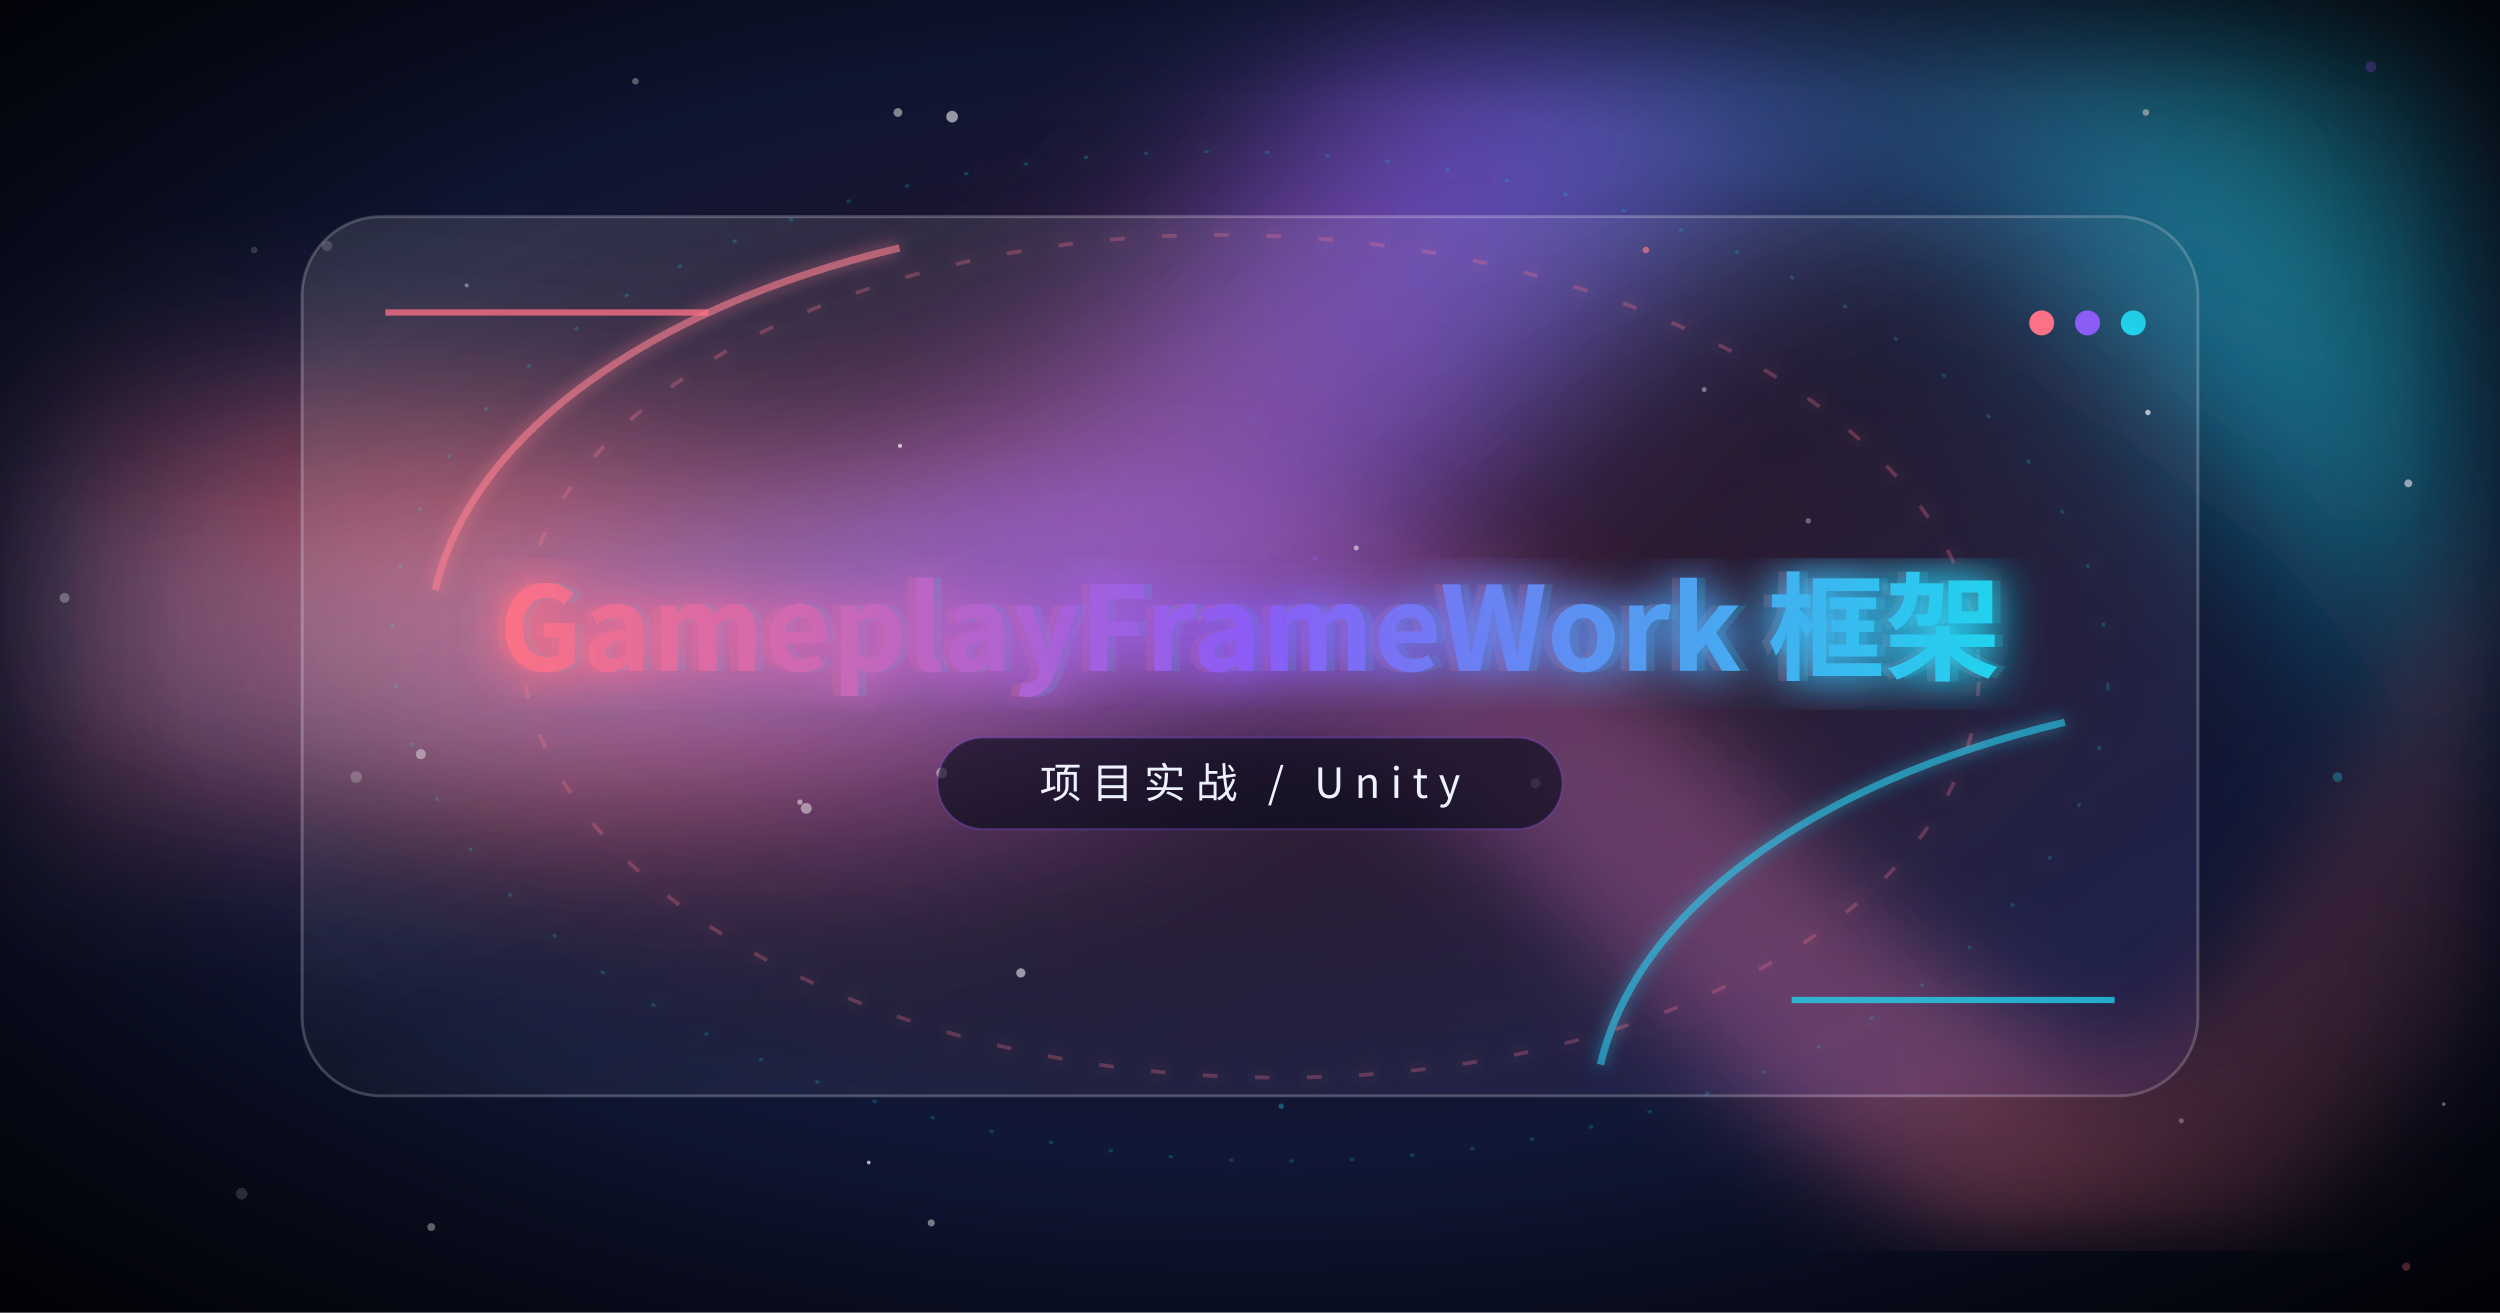
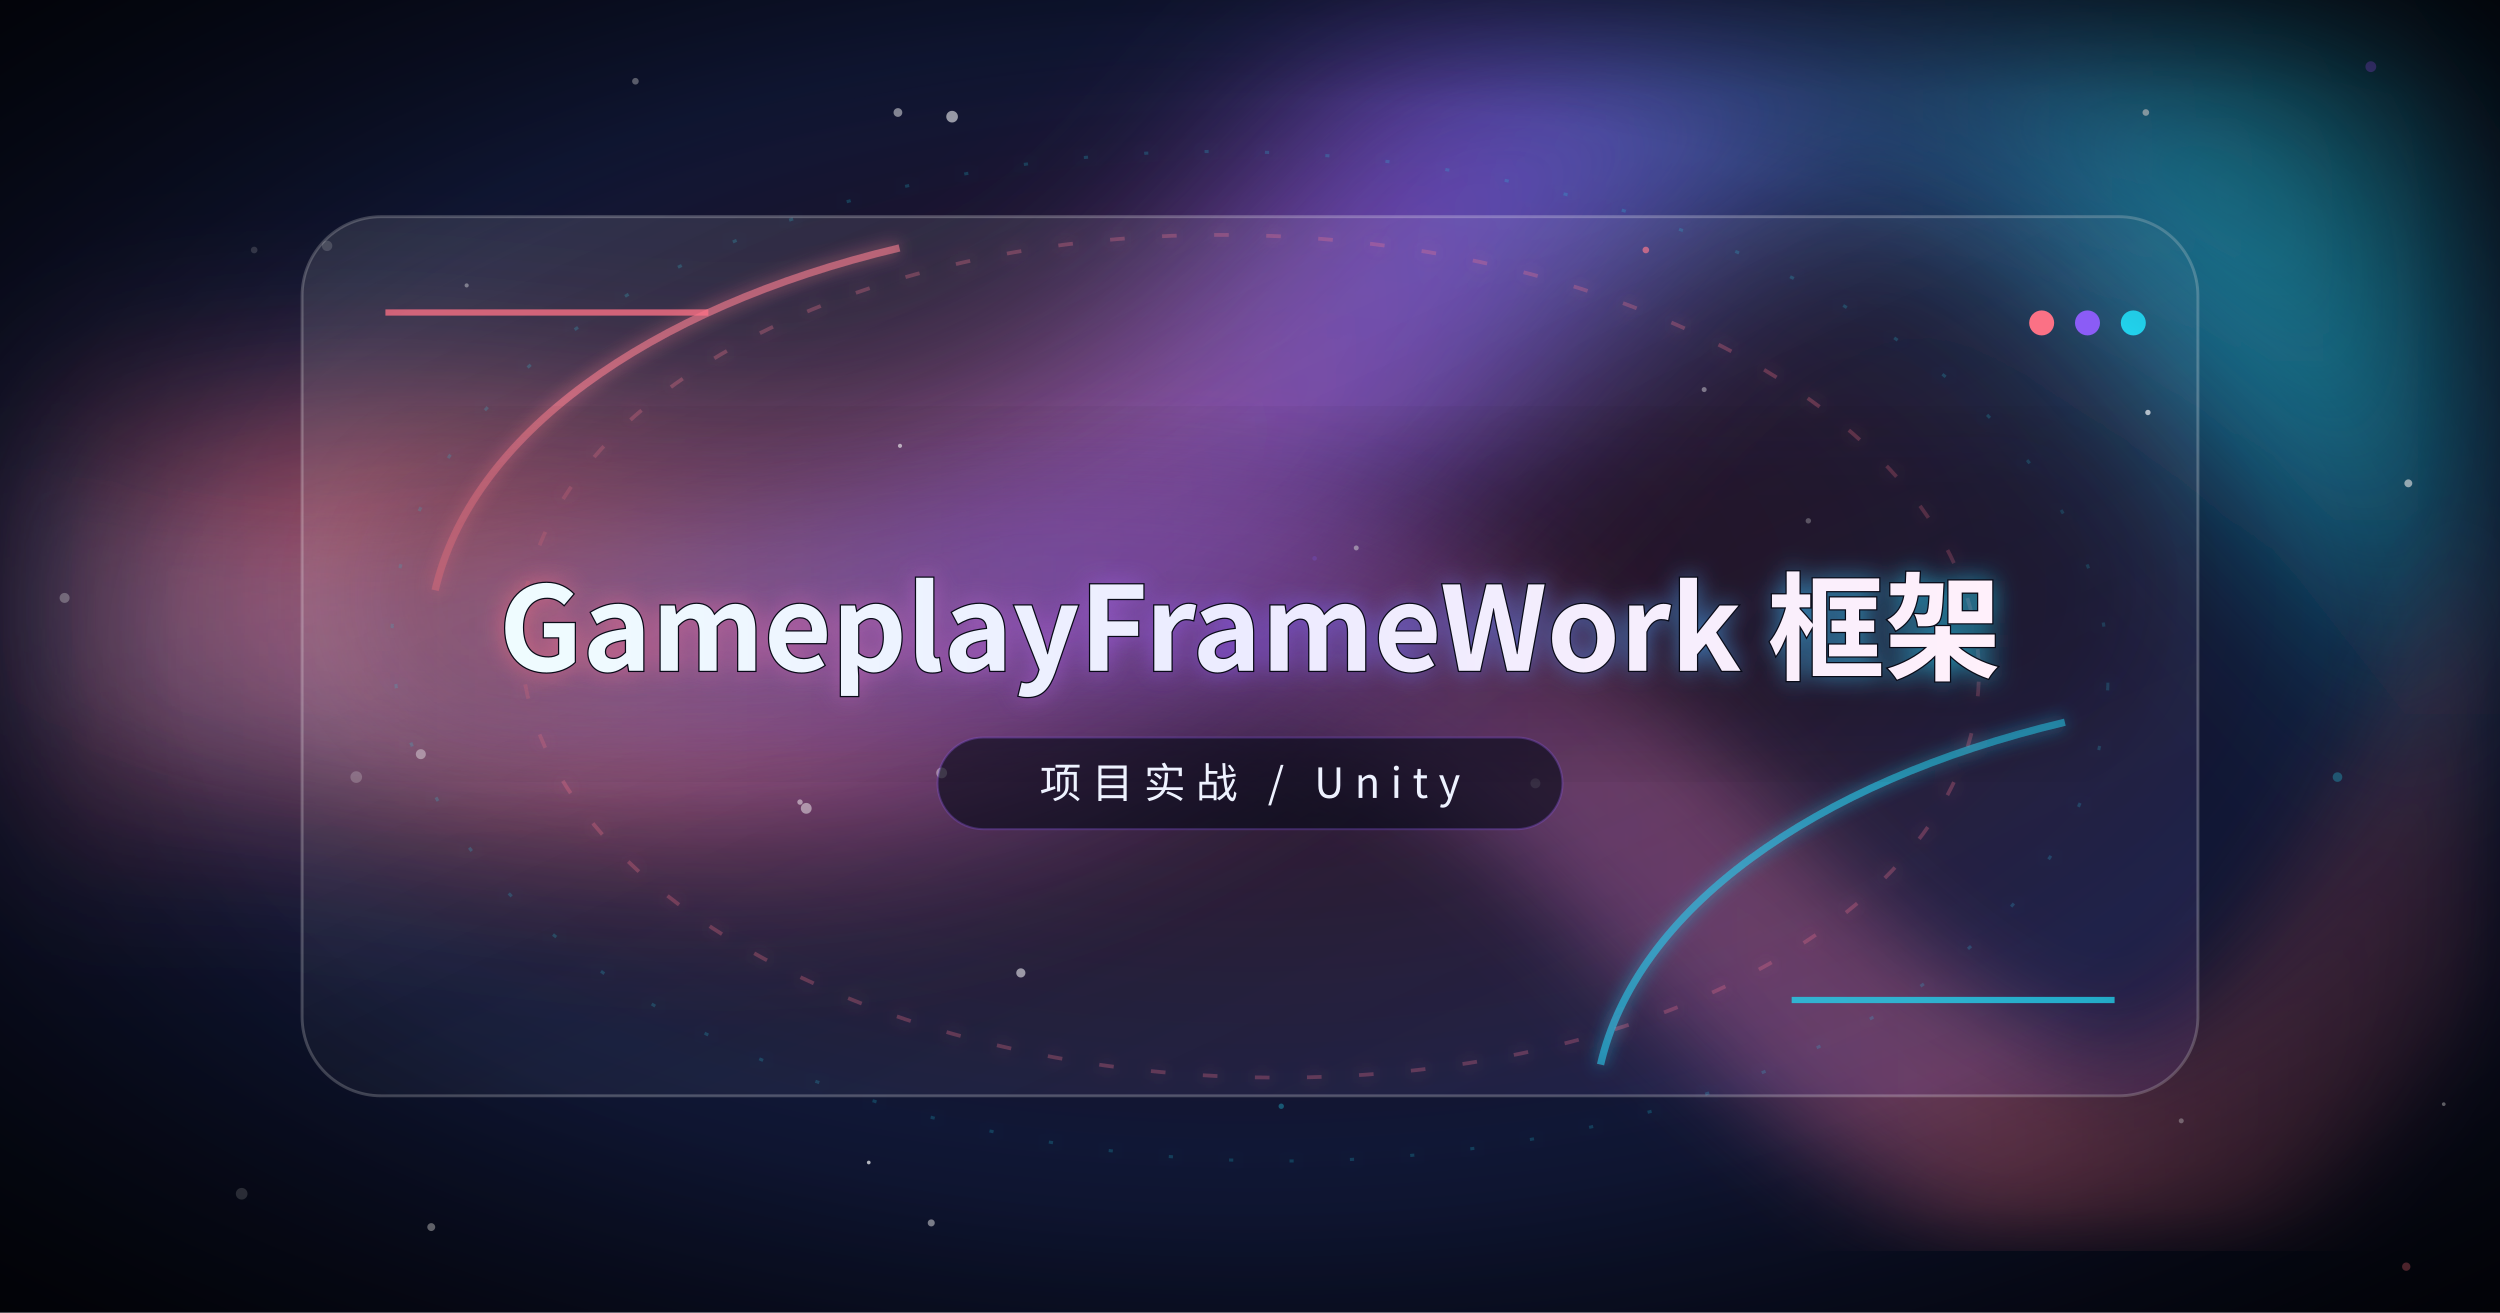
<svg xmlns="http://www.w3.org/2000/svg" width="1200" height="630" viewBox="0 0 1200 630">
  <defs>
    <radialGradient id="bg" cx="50%" cy="45%" r="82%">
      <stop stop-color="#2d0c1c" />
      <stop offset=".52" stop-color="#101735" />
      <stop offset="1" stop-color="#02030a" />
    </radialGradient>
    <linearGradient id="auroraA" x1="0" y1="0" x2="1" y2="0">
      <stop stop-color="#fb7185" stop-opacity="0" />
      <stop offset=".25" stop-color="#fb7185" stop-opacity=".82" />
      <stop offset=".56" stop-color="#8b5cf6" stop-opacity=".70" />
      <stop offset=".82" stop-color="#22d3ee" stop-opacity=".72" />
      <stop offset="1" stop-color="#22d3ee" stop-opacity="0" />
    </linearGradient>
    <linearGradient id="auroraB" x1="0" y1="0" x2="1" y2="0">
      <stop stop-color="#22d3ee" stop-opacity="0" />
      <stop offset=".42" stop-color="#8b5cf6" stop-opacity=".56" />
      <stop offset=".75" stop-color="#fb7185" stop-opacity=".58" />
      <stop offset="1" stop-color="#fb7185" stop-opacity="0" />
    </linearGradient>
-     <linearGradient id="titleGradient" x1="0" y1="0" x2="1" y2="0">
+     <linearGradient id="neonGradient" x1="0" y1="0" x2="1" y2="0">
      <stop stop-color="#fb7185" />
      <stop offset=".5" stop-color="#8b5cf6" />
      <stop offset="1" stop-color="#22d3ee" />
+     </linearGradient>
+     <linearGradient id="titleGradient" x1="0" y1="0" x2="1" y2="0">
+       <stop stop-color="#effcff" />
+       <stop offset=".5" stop-color="#ecebff" />
+       <stop offset="1" stop-color="#fff0fb" />
    </linearGradient>
    <linearGradient id="prismGradient" x1="0" y1="0" x2="1" y2="1">
      <stop stop-color="#fb7185" stop-opacity=".48" />
      <stop offset=".5" stop-color="#8b5cf6" stop-opacity=".10" />
      <stop offset="1" stop-color="#22d3ee" stop-opacity=".44" />
    </linearGradient>
    <linearGradient id="glassGradient" x1="0" y1="0" x2="1" y2="1">
      <stop stop-color="#fff" stop-opacity=".13" />
      <stop offset=".48" stop-color="#fff" stop-opacity=".035" />
      <stop offset="1" stop-color="#8b5cf6" stop-opacity=".12" />
    </linearGradient>
    <filter id="blur48">
      <feGaussianBlur stdDeviation="48" />
    </filter>
    <filter id="blur22">
      <feGaussianBlur stdDeviation="22" />
    </filter>
    <filter id="lineGlow">
      <feGaussianBlur stdDeviation="4" result="b" />
      <feMerge>
        <feMergeNode in="b" />
        <feMergeNode in="SourceGraphic" />
      </feMerge>
    </filter>
    <filter id="softGlow">
      <feGaussianBlur stdDeviation="3" result="b" />
      <feMerge>
        <feMergeNode in="b" />
        <feMergeNode in="SourceGraphic" />
      </feMerge>
    </filter>
-     <filter id="titleGlow">
-       <feGaussianBlur stdDeviation="11" result="b1" />
-       <feGaussianBlur stdDeviation="3" result="b2" />
-       <feMerge>
-         <feMergeNode in="b1" />
-         <feMergeNode in="b2" />
-         <feMergeNode in="SourceGraphic" />
-       </feMerge>
+     <filter id="titleGlow" x="-30%" y="-50%" width="160%" height="200%">
+       <feGaussianBlur stdDeviation="6" />
    </filter>
    <radialGradient id="vignette" cx="50%" cy="50%" r="73%">
      <stop offset=".58" stop-color="#000" stop-opacity="0" />
      <stop offset="1" stop-color="#000" stop-opacity=".70" />
    </radialGradient>
  </defs>
  <rect width="1200" height="630" fill="url(#bg)" />
  <path d="M-160 452 C100 70 360 520 660 149 S1060 90 1360 427" fill="none" stroke="url(#auroraA)" stroke-width="172" filter="url(#blur48)" opacity=".94" />
  <path d="M-100 202 C220 500 500 90 800 413 S1110 465 1320 140" fill="none" stroke="url(#auroraB)" stroke-width="105" filter="url(#blur22)" opacity=".64" />
  <circle cx="790" cy="120" r="1.6" fill="#fb7185" opacity="0.67" />
  <circle cx="818" cy="187" r="1.2" fill="#ffffff" opacity="0.39" />
  <circle cx="31" cy="287" r="2.4" fill="#ffffff" opacity="0.32" />
  <circle cx="432" cy="214" r="1.0" fill="#ffffff" opacity="0.67" />
  <circle cx="224" cy="137" r="1.0" fill="#ffffff" opacity="0.36" />
  <circle cx="615" cy="531" r="1.3" fill="#22d3ee" opacity="0.35" />
  <circle cx="202" cy="362" r="2.4" fill="#ffffff" opacity="0.41" />
  <circle cx="431" cy="54" r="2.1" fill="#ffffff" opacity="0.49" />
  <circle cx="1031" cy="198" r="1.3" fill="#ffffff" opacity="0.67" />
  <circle cx="116" cy="573" r="2.8" fill="#ffffff" opacity="0.22" />
  <circle cx="631" cy="268" r="1.1" fill="#8b5cf6" opacity="0.33" />
  <circle cx="387" cy="388" r="2.6" fill="#ffffff" opacity="0.46" />
  <circle cx="384" cy="385" r="1.3" fill="#ffffff" opacity="0.47" />
  <circle cx="1173" cy="530" r="0.9" fill="#ffffff" opacity="0.55" />
  <circle cx="122" cy="120" r="1.6" fill="#ffffff" opacity="0.18" />
  <circle cx="1155" cy="608" r="2.0" fill="#fb7185" opacity="0.62" />
  <circle cx="452" cy="371" r="2.6" fill="#ffffff" opacity="0.43" />
  <circle cx="651" cy="263" r="1.2" fill="#ffffff" opacity="0.52" />
  <circle cx="171" cy="373" r="2.8" fill="#ffffff" opacity="0.21" />
  <circle cx="1047" cy="538" r="1.2" fill="#ffffff" opacity="0.38" />
  <circle cx="1122" cy="373" r="2.3" fill="#22d3ee" opacity="0.32" />
  <circle cx="490" cy="467" r="2.2" fill="#ffffff" opacity="0.55" />
  <circle cx="447" cy="587" r="1.7" fill="#ffffff" opacity="0.48" />
  <circle cx="737" cy="376" r="2.4" fill="#ffffff" opacity="0.27" />
  <circle cx="1030" cy="54" r="1.6" fill="#ffffff" opacity="0.67" />
  <circle cx="1138" cy="32" r="2.6" fill="#8b5cf6" opacity="0.59" />
  <circle cx="305" cy="39" r="1.6" fill="#ffffff" opacity="0.39" />
  <circle cx="207" cy="589" r="1.9" fill="#ffffff" opacity="0.49" />
  <circle cx="1156" cy="232" r="1.9" fill="#ffffff" opacity="0.63" />
  <circle cx="457" cy="56" r="2.8" fill="#ffffff" opacity="0.57" />
  <circle cx="384" cy="290" r="0.9" fill="#fb7185" opacity="0.37" />
  <circle cx="157" cy="118" r="2.5" fill="#ffffff" opacity="0.18" />
  <circle cx="417" cy="558" r="0.9" fill="#ffffff" opacity="0.68" />
  <circle cx="868" cy="250" r="1.3" fill="#ffffff" opacity="0.33" />
  <g transform="translate(600 315) rotate(2)" fill="none" filter="url(#lineGlow)">
    <ellipse rx="350" ry="202" stroke="#fb7185" stroke-opacity=".28" stroke-width="1.8" stroke-dasharray="7 18" />
    <ellipse rx="412" ry="242" stroke="#22d3ee" stroke-opacity=".20" stroke-width="1.5" stroke-dasharray="2 27" />
    <path d="M-392 -18 A395 218 0 0 1 -175 -190" stroke="#fb7185" stroke-width="3.5" opacity=".58" />
    <path d="M175 190 A395 218 0 0 1 392 18" stroke="#22d3ee" stroke-width="3.5" opacity=".58" />
  </g>
  <g>
    <rect x="145" y="104" width="910" height="422" rx="38" fill="url(#glassGradient)" stroke="#ffffff" stroke-opacity=".24" stroke-width="1.4" />
    <path d="M185 150 H340" stroke="#fb7185" stroke-width="3" opacity=".78" />
    <path d="M860 480 H1015" stroke="#22d3ee" stroke-width="3" opacity=".78" />
    <circle cx="980" cy="155" r="6" fill="#fb7185" />
    <circle cx="1002" cy="155" r="6" fill="#8b5cf6" />
    <circle cx="1024" cy="155" r="6" fill="#22d3ee" />
  </g>
-   <text x="596" y="322" font-family="'PingFang SC','Microsoft YaHei','Noto Sans CJK SC',sans-serif" font-size="56" font-weight="900" fill="#fb7185" opacity=".22" text-anchor="middle">GameplayFrameWork 框架</text>
-   <text x="604" y="322" font-family="'PingFang SC','Microsoft YaHei','Noto Sans CJK SC',sans-serif" font-size="56" font-weight="900" fill="#22d3ee" opacity=".20" text-anchor="middle">GameplayFrameWork 框架</text>
-   <text x="600" y="322" font-family="'PingFang SC','Microsoft YaHei','Noto Sans CJK SC',sans-serif" font-size="56" font-weight="900" fill="url(#titleGradient)" text-anchor="middle" filter="url(#titleGlow)">GameplayFrameWork 框架</text>
+   <rect x="170" y="210" width="860" height="150" rx="75" fill="#02040c" opacity=".18" filter="url(#blur22)" />
+   <text x="600" y="322" font-family="'PingFang SC','Microsoft YaHei','Noto Sans CJK SC',sans-serif" font-size="56" font-weight="900" fill="url(#neonGradient)" opacity=".72" text-anchor="middle" filter="url(#titleGlow)">GameplayFrameWork 框架</text>
+   <text x="600" y="322" font-family="'PingFang SC','Microsoft YaHei','Noto Sans CJK SC',sans-serif" font-size="56" font-weight="900" fill="url(#titleGradient)" stroke="#090b18" stroke-width="1.2" paint-order="stroke" text-anchor="middle">GameplayFrameWork 框架</text>
  <rect x="450" y="354" width="300" height="44" rx="22" fill="#070a18" opacity=".64" stroke="#8b5cf6" stroke-opacity=".42" />
  <text x="600" y="383" font-family="'PingFang SC','Microsoft YaHei','Noto Sans CJK SC',sans-serif" font-size="20" fill="#eef2ff" text-anchor="middle" letter-spacing="5">项目实战 / Unity</text>
  <rect width="1200" height="630" fill="url(#vignette)" pointer-events="none" />
</svg>
